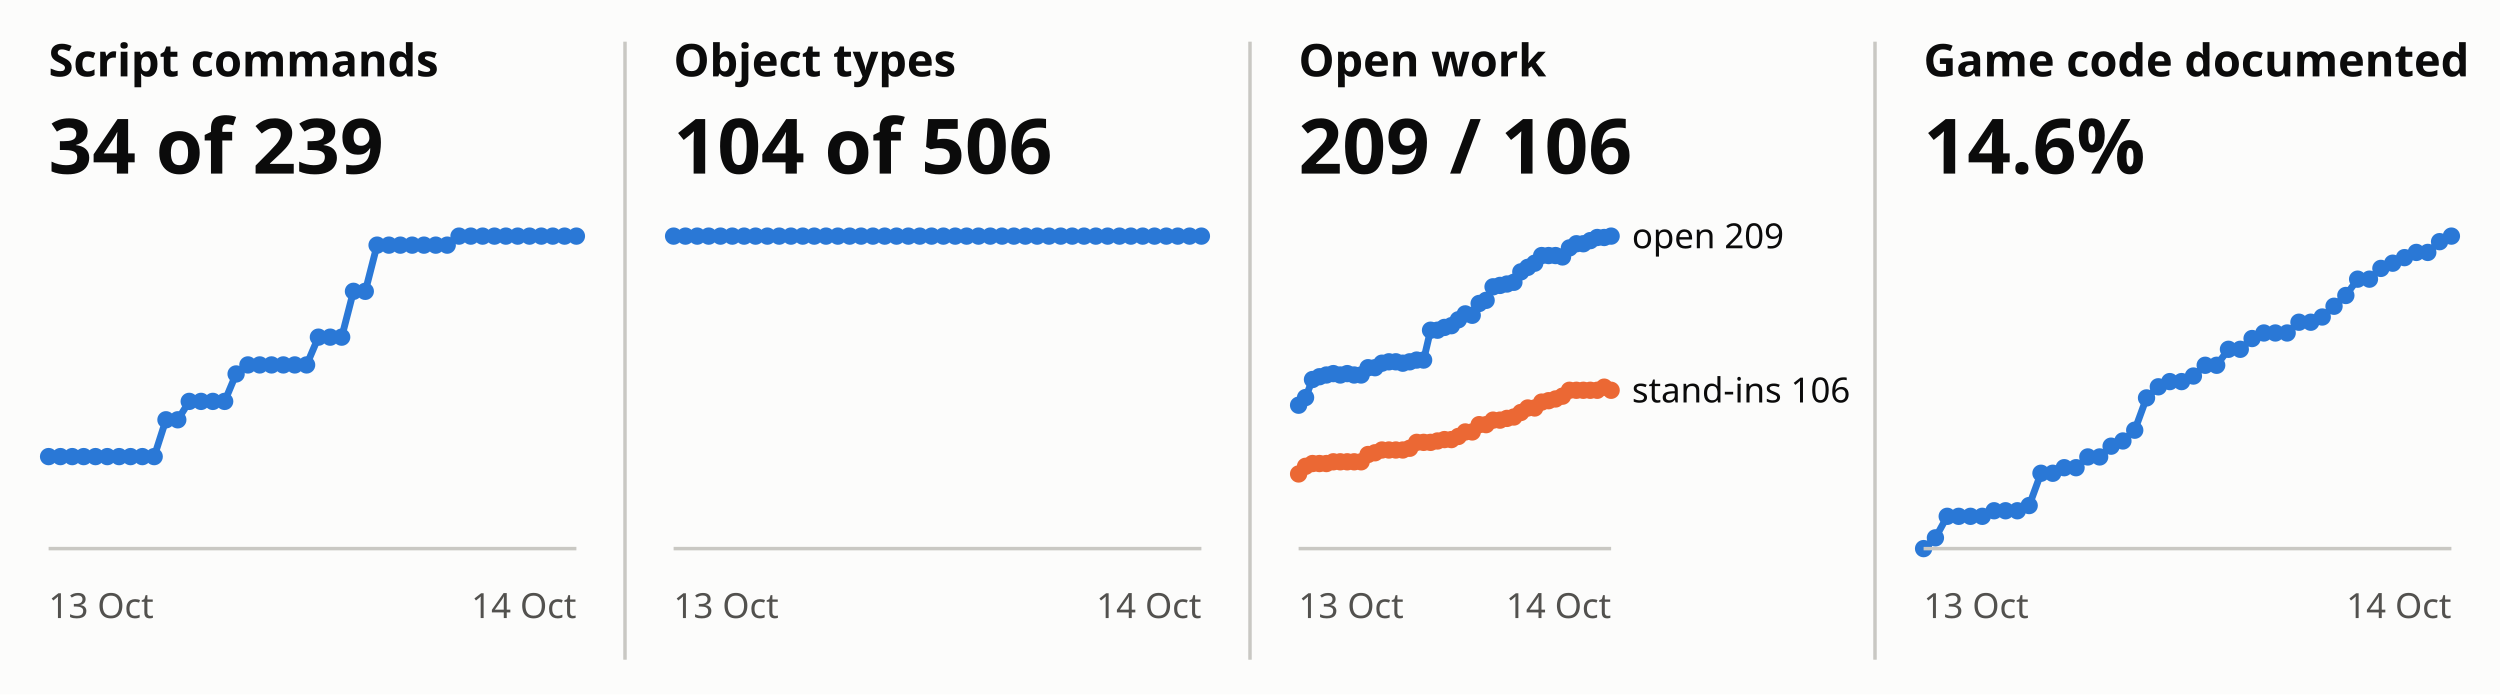
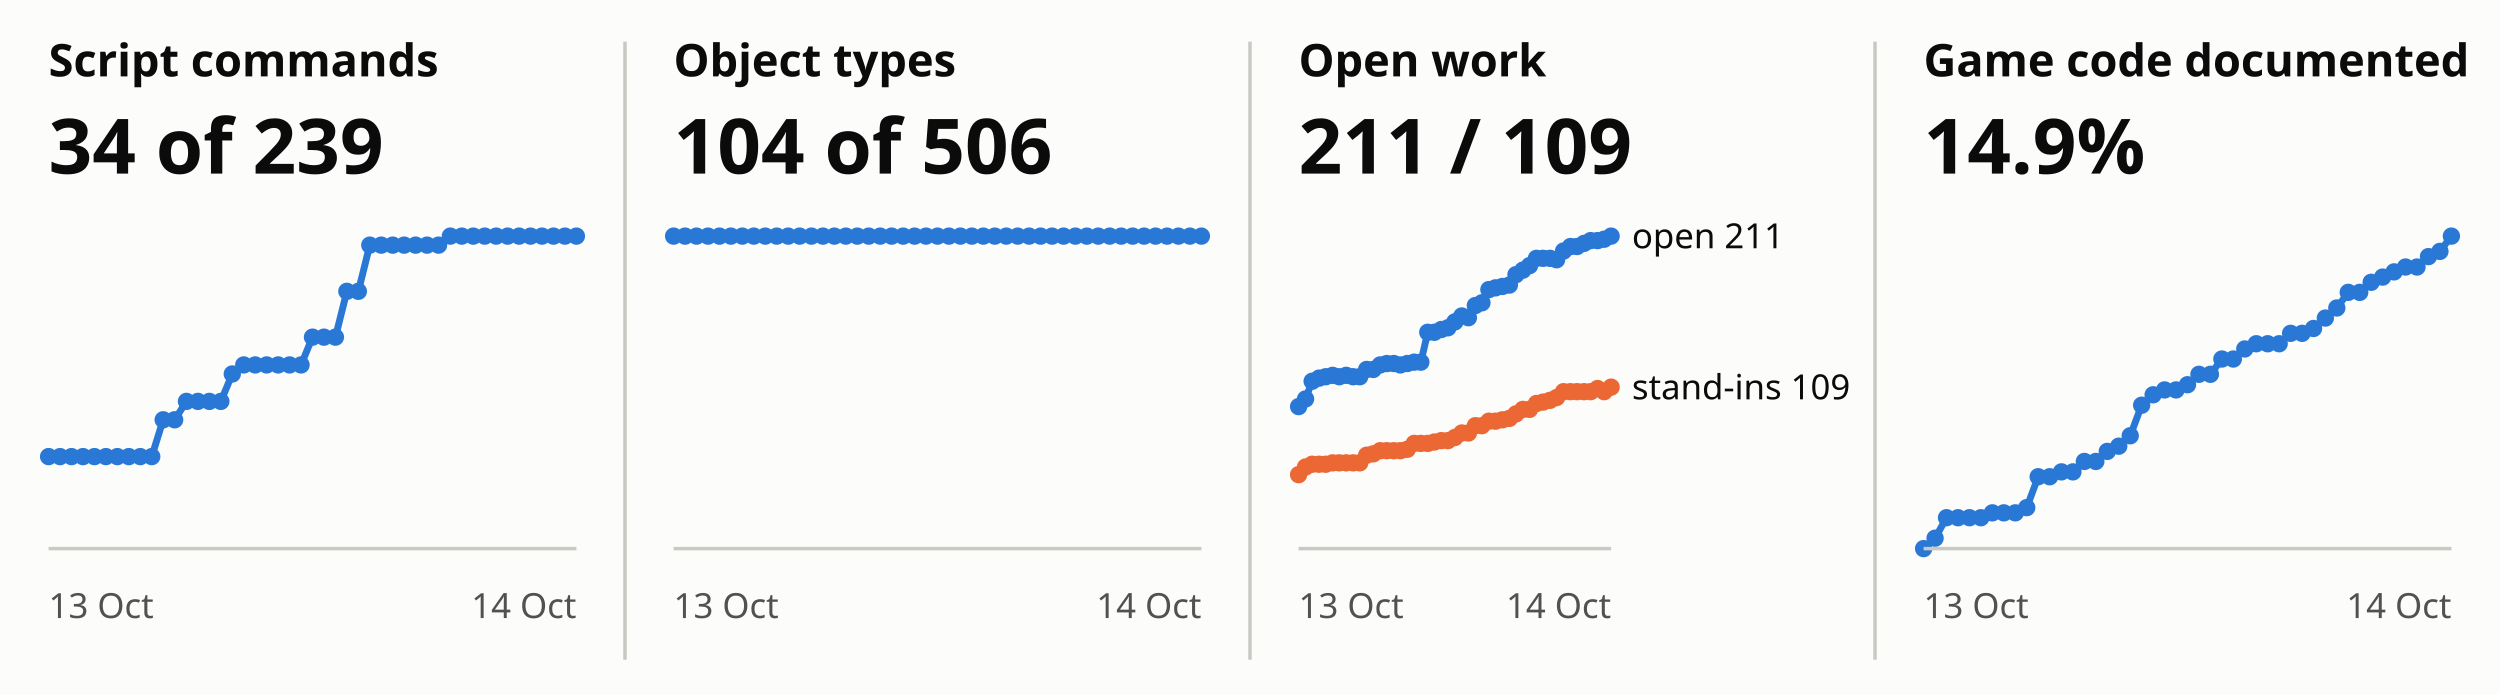
<svg xmlns="http://www.w3.org/2000/svg" width="720" height="200" viewBox="0 0 720 200" role="img">
  <style>
text{font-family:system-ui,sans-serif}
.title{font-size:13px;font-weight:600}
.big{font-size:22px;font-weight:600}
.label{font-size:10px}
.date{font-size:10px}
.surface{fill:#fcfcfb}
.ink{fill:#0b0b0b}
.muted{fill:#52514e}
.rule{stroke:#c9c8c3;stroke-width:1}
.line1{fill:none;stroke:#2a78d6;stroke-width:2;stroke-linejoin:round;stroke-linecap:round}
.dot1{fill:#2a78d6}
.line2{fill:none;stroke:#eb6834;stroke-width:2;stroke-linejoin:round;stroke-linecap:round}
.dot2{fill:#eb6834}
@media (prefers-color-scheme: dark) {
.surface{fill:#1a1a19}
.ink{fill:#f0efec}
.muted{fill:#c3c2b7}
.rule{stroke:#4a4a46}
.line1{stroke:#3987e5}
.dot1{fill:#3987e5}
.line2{stroke:#d95926}
.dot2{fill:#d95926}
}
</style>
  <rect class="surface" width="720" height="200" />
  <text class="title ink" x="14" y="22">Script commands</text>
  <text class="big ink" x="14" y="50">34 of 239</text>
-   <polyline class="line1" points="14.0,131.5 17.4,131.5 20.8,131.5 24.1,131.5 27.5,131.5 30.9,131.5 34.3,131.5 37.6,131.5 41.0,131.5 44.4,131.5 47.8,120.9 51.2,120.9 54.5,115.6 57.9,115.6 61.3,115.6 64.7,115.6 68.0,107.7 71.4,105.1 74.8,105.1 78.2,105.1 81.6,105.1 84.9,105.1 88.3,105.1 91.7,97.1 95.1,97.1 98.4,97.1 101.8,83.9 105.2,83.9 108.6,70.6 112.0,70.6 115.3,70.6 118.7,70.6 122.1,70.6 125.5,70.6 128.8,70.6 132.2,68.0 135.6,68.0 139.0,68.0 142.4,68.0 145.7,68.0 149.1,68.0 152.5,68.0 155.9,68.0 159.2,68.0 162.6,68.0 166.0,68.0" />
+   <polyline class="line1" points="14.0,131.5 17.3,131.5 20.6,131.5 23.9,131.5 27.2,131.5 30.5,131.5 33.8,131.5 37.1,131.5 40.4,131.5 43.7,131.5 47.0,120.9 50.3,120.9 53.7,115.6 57.0,115.6 60.3,115.6 63.6,115.6 66.9,107.7 70.2,105.1 73.5,105.1 76.8,105.1 80.1,105.1 83.4,105.1 86.7,105.1 90.0,97.1 93.3,97.1 96.6,97.1 99.9,83.9 103.2,83.9 106.5,70.6 109.8,70.6 113.1,70.6 116.4,70.6 119.7,70.6 123.0,70.6 126.3,70.6 129.7,68.0 133.0,68.0 136.3,68.0 139.6,68.0 142.9,68.0 146.2,68.0 149.5,68.0 152.8,68.0 156.1,68.0 159.4,68.0 162.7,68.0 166.0,68.0" />
  <circle class="dot1" cx="14.0" cy="131.5" r="2.5" />
-   <circle class="dot1" cx="17.4" cy="131.5" r="2.5" />
-   <circle class="dot1" cx="20.8" cy="131.5" r="2.5" />
-   <circle class="dot1" cx="24.1" cy="131.5" r="2.5" />
-   <circle class="dot1" cx="27.5" cy="131.5" r="2.5" />
-   <circle class="dot1" cx="30.9" cy="131.5" r="2.5" />
-   <circle class="dot1" cx="34.3" cy="131.5" r="2.5" />
-   <circle class="dot1" cx="37.6" cy="131.5" r="2.5" />
-   <circle class="dot1" cx="41.0" cy="131.5" r="2.5" />
-   <circle class="dot1" cx="44.4" cy="131.5" r="2.5" />
-   <circle class="dot1" cx="47.8" cy="120.9" r="2.5" />
-   <circle class="dot1" cx="51.2" cy="120.9" r="2.5" />
-   <circle class="dot1" cx="54.5" cy="115.6" r="2.5" />
-   <circle class="dot1" cx="57.9" cy="115.6" r="2.5" />
-   <circle class="dot1" cx="61.3" cy="115.6" r="2.5" />
-   <circle class="dot1" cx="64.7" cy="115.6" r="2.5" />
-   <circle class="dot1" cx="68.0" cy="107.7" r="2.5" />
-   <circle class="dot1" cx="71.4" cy="105.1" r="2.5" />
-   <circle class="dot1" cx="74.8" cy="105.1" r="2.5" />
-   <circle class="dot1" cx="78.2" cy="105.1" r="2.5" />
-   <circle class="dot1" cx="81.6" cy="105.1" r="2.5" />
-   <circle class="dot1" cx="84.9" cy="105.1" r="2.5" />
-   <circle class="dot1" cx="88.3" cy="105.1" r="2.5" />
-   <circle class="dot1" cx="91.7" cy="97.1" r="2.5" />
-   <circle class="dot1" cx="95.1" cy="97.1" r="2.5" />
-   <circle class="dot1" cx="98.4" cy="97.1" r="2.5" />
-   <circle class="dot1" cx="101.8" cy="83.9" r="2.5" />
-   <circle class="dot1" cx="105.2" cy="83.9" r="2.5" />
-   <circle class="dot1" cx="108.6" cy="70.6" r="2.5" />
-   <circle class="dot1" cx="112.0" cy="70.6" r="2.5" />
-   <circle class="dot1" cx="115.3" cy="70.6" r="2.5" />
-   <circle class="dot1" cx="118.7" cy="70.6" r="2.5" />
-   <circle class="dot1" cx="122.1" cy="70.6" r="2.5" />
-   <circle class="dot1" cx="125.5" cy="70.6" r="2.5" />
-   <circle class="dot1" cx="128.8" cy="70.6" r="2.5" />
-   <circle class="dot1" cx="132.2" cy="68.0" r="2.5" />
-   <circle class="dot1" cx="135.6" cy="68.0" r="2.5" />
-   <circle class="dot1" cx="139.0" cy="68.0" r="2.5" />
-   <circle class="dot1" cx="142.4" cy="68.0" r="2.5" />
-   <circle class="dot1" cx="145.7" cy="68.0" r="2.5" />
-   <circle class="dot1" cx="149.1" cy="68.0" r="2.5" />
-   <circle class="dot1" cx="152.5" cy="68.0" r="2.5" />
-   <circle class="dot1" cx="155.9" cy="68.0" r="2.5" />
-   <circle class="dot1" cx="159.2" cy="68.0" r="2.5" />
-   <circle class="dot1" cx="162.6" cy="68.0" r="2.5" />
+   <circle class="dot1" cx="17.3" cy="131.5" r="2.5" />
+   <circle class="dot1" cx="20.6" cy="131.5" r="2.5" />
+   <circle class="dot1" cx="23.9" cy="131.5" r="2.5" />
+   <circle class="dot1" cx="27.2" cy="131.5" r="2.5" />
+   <circle class="dot1" cx="30.5" cy="131.5" r="2.5" />
+   <circle class="dot1" cx="33.8" cy="131.5" r="2.5" />
+   <circle class="dot1" cx="37.1" cy="131.5" r="2.5" />
+   <circle class="dot1" cx="40.4" cy="131.5" r="2.5" />
+   <circle class="dot1" cx="43.7" cy="131.5" r="2.5" />
+   <circle class="dot1" cx="47.0" cy="120.9" r="2.5" />
+   <circle class="dot1" cx="50.3" cy="120.9" r="2.5" />
+   <circle class="dot1" cx="53.7" cy="115.6" r="2.5" />
+   <circle class="dot1" cx="57.0" cy="115.6" r="2.5" />
+   <circle class="dot1" cx="60.3" cy="115.6" r="2.5" />
+   <circle class="dot1" cx="63.6" cy="115.6" r="2.5" />
+   <circle class="dot1" cx="66.9" cy="107.7" r="2.5" />
+   <circle class="dot1" cx="70.2" cy="105.1" r="2.5" />
+   <circle class="dot1" cx="73.5" cy="105.1" r="2.5" />
+   <circle class="dot1" cx="76.8" cy="105.1" r="2.5" />
+   <circle class="dot1" cx="80.1" cy="105.1" r="2.5" />
+   <circle class="dot1" cx="83.4" cy="105.1" r="2.5" />
+   <circle class="dot1" cx="86.7" cy="105.1" r="2.5" />
+   <circle class="dot1" cx="90.0" cy="97.1" r="2.5" />
+   <circle class="dot1" cx="93.3" cy="97.1" r="2.5" />
+   <circle class="dot1" cx="96.6" cy="97.1" r="2.5" />
+   <circle class="dot1" cx="99.9" cy="83.9" r="2.5" />
+   <circle class="dot1" cx="103.2" cy="83.9" r="2.5" />
+   <circle class="dot1" cx="106.5" cy="70.6" r="2.5" />
+   <circle class="dot1" cx="109.8" cy="70.6" r="2.5" />
+   <circle class="dot1" cx="113.1" cy="70.6" r="2.5" />
+   <circle class="dot1" cx="116.4" cy="70.6" r="2.5" />
+   <circle class="dot1" cx="119.7" cy="70.6" r="2.5" />
+   <circle class="dot1" cx="123.0" cy="70.6" r="2.5" />
+   <circle class="dot1" cx="126.3" cy="70.6" r="2.5" />
+   <circle class="dot1" cx="129.7" cy="68.0" r="2.5" />
+   <circle class="dot1" cx="133.0" cy="68.0" r="2.5" />
+   <circle class="dot1" cx="136.3" cy="68.0" r="2.5" />
+   <circle class="dot1" cx="139.6" cy="68.0" r="2.5" />
+   <circle class="dot1" cx="142.9" cy="68.0" r="2.5" />
+   <circle class="dot1" cx="146.2" cy="68.0" r="2.5" />
+   <circle class="dot1" cx="149.5" cy="68.0" r="2.5" />
+   <circle class="dot1" cx="152.8" cy="68.0" r="2.5" />
+   <circle class="dot1" cx="156.1" cy="68.0" r="2.5" />
+   <circle class="dot1" cx="159.4" cy="68.0" r="2.5" />
+   <circle class="dot1" cx="162.7" cy="68.0" r="2.5" />
  <circle class="dot1" cx="166.0" cy="68.0" r="2.5" />
  <line class="rule" x1="14" y1="158" x2="166" y2="158" />
  <text class="date muted" x="14" y="178">13 Oct</text>
  <text class="date muted" x="166" y="178" text-anchor="end">14 Oct</text>
  <text class="title ink" x="194" y="22">Object types</text>
  <text class="big ink" x="194" y="50">104 of 506</text>
-   <polyline class="line1" points="194.0,68.0 197.4,68.0 200.8,68.0 204.1,68.0 207.5,68.0 210.9,68.0 214.3,68.0 217.6,68.0 221.0,68.0 224.4,68.0 227.8,68.0 231.2,68.0 234.5,68.0 237.9,68.0 241.3,68.0 244.7,68.0 248.0,68.0 251.4,68.0 254.8,68.0 258.2,68.0 261.6,68.0 264.9,68.0 268.3,68.0 271.7,68.0 275.1,68.0 278.4,68.0 281.8,68.0 285.2,68.0 288.6,68.0 292.0,68.0 295.3,68.0 298.7,68.0 302.1,68.0 305.5,68.0 308.8,68.0 312.2,68.0 315.6,68.0 319.0,68.0 322.4,68.0 325.7,68.0 329.1,68.0 332.5,68.0 335.9,68.0 339.2,68.0 342.6,68.0 346.0,68.0" />
+   <polyline class="line1" points="194.0,68.0 197.3,68.0 200.6,68.0 203.9,68.0 207.2,68.0 210.5,68.0 213.8,68.0 217.1,68.0 220.4,68.0 223.7,68.0 227.0,68.0 230.3,68.0 233.7,68.0 237.0,68.0 240.3,68.0 243.6,68.0 246.9,68.0 250.2,68.0 253.5,68.0 256.8,68.0 260.1,68.0 263.4,68.0 266.7,68.0 270.0,68.0 273.3,68.0 276.6,68.0 279.9,68.0 283.2,68.0 286.5,68.0 289.8,68.0 293.1,68.0 296.4,68.0 299.7,68.0 303.0,68.0 306.3,68.0 309.7,68.0 313.0,68.0 316.3,68.0 319.6,68.0 322.9,68.0 326.2,68.0 329.5,68.0 332.8,68.0 336.1,68.0 339.4,68.0 342.7,68.0 346.0,68.0" />
  <circle class="dot1" cx="194.0" cy="68.0" r="2.5" />
-   <circle class="dot1" cx="197.4" cy="68.0" r="2.5" />
-   <circle class="dot1" cx="200.8" cy="68.0" r="2.5" />
-   <circle class="dot1" cx="204.1" cy="68.0" r="2.5" />
-   <circle class="dot1" cx="207.5" cy="68.0" r="2.5" />
-   <circle class="dot1" cx="210.9" cy="68.0" r="2.5" />
-   <circle class="dot1" cx="214.3" cy="68.0" r="2.5" />
-   <circle class="dot1" cx="217.6" cy="68.0" r="2.5" />
-   <circle class="dot1" cx="221.0" cy="68.0" r="2.5" />
-   <circle class="dot1" cx="224.4" cy="68.0" r="2.5" />
-   <circle class="dot1" cx="227.8" cy="68.0" r="2.5" />
-   <circle class="dot1" cx="231.2" cy="68.0" r="2.5" />
-   <circle class="dot1" cx="234.5" cy="68.0" r="2.5" />
-   <circle class="dot1" cx="237.9" cy="68.0" r="2.5" />
-   <circle class="dot1" cx="241.3" cy="68.0" r="2.5" />
-   <circle class="dot1" cx="244.7" cy="68.0" r="2.5" />
-   <circle class="dot1" cx="248.0" cy="68.0" r="2.5" />
-   <circle class="dot1" cx="251.4" cy="68.0" r="2.5" />
-   <circle class="dot1" cx="254.8" cy="68.0" r="2.5" />
-   <circle class="dot1" cx="258.2" cy="68.0" r="2.5" />
-   <circle class="dot1" cx="261.6" cy="68.0" r="2.5" />
-   <circle class="dot1" cx="264.9" cy="68.0" r="2.5" />
-   <circle class="dot1" cx="268.3" cy="68.0" r="2.5" />
-   <circle class="dot1" cx="271.7" cy="68.0" r="2.5" />
-   <circle class="dot1" cx="275.1" cy="68.0" r="2.5" />
-   <circle class="dot1" cx="278.4" cy="68.0" r="2.5" />
-   <circle class="dot1" cx="281.8" cy="68.0" r="2.5" />
-   <circle class="dot1" cx="285.2" cy="68.0" r="2.5" />
-   <circle class="dot1" cx="288.6" cy="68.0" r="2.5" />
-   <circle class="dot1" cx="292.0" cy="68.0" r="2.5" />
-   <circle class="dot1" cx="295.3" cy="68.0" r="2.5" />
-   <circle class="dot1" cx="298.7" cy="68.0" r="2.5" />
-   <circle class="dot1" cx="302.1" cy="68.0" r="2.5" />
-   <circle class="dot1" cx="305.5" cy="68.0" r="2.5" />
-   <circle class="dot1" cx="308.8" cy="68.0" r="2.5" />
-   <circle class="dot1" cx="312.2" cy="68.0" r="2.5" />
-   <circle class="dot1" cx="315.6" cy="68.0" r="2.5" />
-   <circle class="dot1" cx="319.0" cy="68.0" r="2.5" />
-   <circle class="dot1" cx="322.4" cy="68.0" r="2.5" />
-   <circle class="dot1" cx="325.7" cy="68.0" r="2.5" />
-   <circle class="dot1" cx="329.1" cy="68.0" r="2.5" />
-   <circle class="dot1" cx="332.5" cy="68.0" r="2.5" />
-   <circle class="dot1" cx="335.9" cy="68.0" r="2.5" />
-   <circle class="dot1" cx="339.2" cy="68.0" r="2.5" />
-   <circle class="dot1" cx="342.6" cy="68.0" r="2.5" />
+   <circle class="dot1" cx="197.3" cy="68.0" r="2.5" />
+   <circle class="dot1" cx="200.6" cy="68.0" r="2.5" />
+   <circle class="dot1" cx="203.9" cy="68.0" r="2.5" />
+   <circle class="dot1" cx="207.2" cy="68.0" r="2.5" />
+   <circle class="dot1" cx="210.5" cy="68.0" r="2.5" />
+   <circle class="dot1" cx="213.8" cy="68.0" r="2.5" />
+   <circle class="dot1" cx="217.1" cy="68.0" r="2.5" />
+   <circle class="dot1" cx="220.4" cy="68.0" r="2.5" />
+   <circle class="dot1" cx="223.7" cy="68.0" r="2.5" />
+   <circle class="dot1" cx="227.0" cy="68.0" r="2.5" />
+   <circle class="dot1" cx="230.3" cy="68.0" r="2.5" />
+   <circle class="dot1" cx="233.7" cy="68.0" r="2.5" />
+   <circle class="dot1" cx="237.0" cy="68.0" r="2.5" />
+   <circle class="dot1" cx="240.3" cy="68.0" r="2.5" />
+   <circle class="dot1" cx="243.6" cy="68.0" r="2.5" />
+   <circle class="dot1" cx="246.9" cy="68.0" r="2.5" />
+   <circle class="dot1" cx="250.2" cy="68.0" r="2.5" />
+   <circle class="dot1" cx="253.5" cy="68.0" r="2.5" />
+   <circle class="dot1" cx="256.8" cy="68.0" r="2.5" />
+   <circle class="dot1" cx="260.1" cy="68.0" r="2.5" />
+   <circle class="dot1" cx="263.4" cy="68.0" r="2.5" />
+   <circle class="dot1" cx="266.7" cy="68.0" r="2.5" />
+   <circle class="dot1" cx="270.0" cy="68.0" r="2.5" />
+   <circle class="dot1" cx="273.3" cy="68.0" r="2.5" />
+   <circle class="dot1" cx="276.6" cy="68.0" r="2.5" />
+   <circle class="dot1" cx="279.9" cy="68.0" r="2.5" />
+   <circle class="dot1" cx="283.2" cy="68.0" r="2.5" />
+   <circle class="dot1" cx="286.5" cy="68.0" r="2.5" />
+   <circle class="dot1" cx="289.8" cy="68.0" r="2.5" />
+   <circle class="dot1" cx="293.1" cy="68.0" r="2.5" />
+   <circle class="dot1" cx="296.4" cy="68.0" r="2.5" />
+   <circle class="dot1" cx="299.7" cy="68.0" r="2.5" />
+   <circle class="dot1" cx="303.0" cy="68.0" r="2.5" />
+   <circle class="dot1" cx="306.3" cy="68.0" r="2.5" />
+   <circle class="dot1" cx="309.7" cy="68.0" r="2.5" />
+   <circle class="dot1" cx="313.0" cy="68.0" r="2.5" />
+   <circle class="dot1" cx="316.3" cy="68.0" r="2.5" />
+   <circle class="dot1" cx="319.6" cy="68.0" r="2.5" />
+   <circle class="dot1" cx="322.9" cy="68.0" r="2.5" />
+   <circle class="dot1" cx="326.2" cy="68.0" r="2.5" />
+   <circle class="dot1" cx="329.5" cy="68.0" r="2.5" />
+   <circle class="dot1" cx="332.8" cy="68.0" r="2.5" />
+   <circle class="dot1" cx="336.1" cy="68.0" r="2.5" />
+   <circle class="dot1" cx="339.4" cy="68.0" r="2.5" />
+   <circle class="dot1" cx="342.7" cy="68.0" r="2.5" />
  <circle class="dot1" cx="346.0" cy="68.0" r="2.5" />
  <line class="rule" x1="194" y1="158" x2="346" y2="158" />
  <text class="date muted" x="194" y="178">13 Oct</text>
  <text class="date muted" x="346" y="178" text-anchor="end">14 Oct</text>
  <text class="title ink" x="374" y="22">Open work</text>
-   <text class="big ink" x="374" y="50">209 / 106</text>
-   <polyline class="line1" points="374.0,116.7 376.0,114.5 378.0,109.3 380.0,108.5 382.0,108.0 384.0,107.6 386.0,108.0 388.0,107.6 390.0,108.0 392.0,108.0 394.0,105.9 396.0,105.9 398.0,104.6 400.0,104.2 402.0,104.2 404.0,104.6 406.0,104.2 408.0,103.7 410.0,103.7 412.0,95.1 414.0,95.1 416.0,94.3 418.0,93.8 420.0,92.1 422.0,90.4 424.0,90.8 426.0,87.4 428.0,86.5 430.0,82.6 432.0,82.2 434.0,81.8 436.0,81.3 438.0,78.3 440.0,77.0 442.0,75.8 444.0,73.6 446.0,73.6 448.0,73.6 450.0,74.0 452.0,71.4 454.0,70.2 456.0,70.2 458.0,69.3 460.0,68.4 462.0,68.4 464.0,68.0" />
-   <circle class="dot1" cx="374.0" cy="116.7" r="2.5" />
-   <circle class="dot1" cx="376.0" cy="114.5" r="2.5" />
-   <circle class="dot1" cx="378.0" cy="109.3" r="2.5" />
-   <circle class="dot1" cx="380.0" cy="108.5" r="2.5" />
-   <circle class="dot1" cx="382.0" cy="108.0" r="2.5" />
-   <circle class="dot1" cx="384.0" cy="107.6" r="2.5" />
-   <circle class="dot1" cx="386.0" cy="108.0" r="2.5" />
-   <circle class="dot1" cx="388.0" cy="107.6" r="2.5" />
-   <circle class="dot1" cx="390.0" cy="108.0" r="2.5" />
-   <circle class="dot1" cx="392.0" cy="108.0" r="2.5" />
-   <circle class="dot1" cx="394.0" cy="105.9" r="2.5" />
-   <circle class="dot1" cx="396.0" cy="105.9" r="2.5" />
-   <circle class="dot1" cx="398.0" cy="104.6" r="2.5" />
-   <circle class="dot1" cx="400.0" cy="104.2" r="2.5" />
-   <circle class="dot1" cx="402.0" cy="104.2" r="2.5" />
-   <circle class="dot1" cx="404.0" cy="104.6" r="2.5" />
-   <circle class="dot1" cx="406.0" cy="104.2" r="2.5" />
-   <circle class="dot1" cx="408.0" cy="103.7" r="2.5" />
-   <circle class="dot1" cx="410.0" cy="103.7" r="2.5" />
-   <circle class="dot1" cx="412.0" cy="95.1" r="2.5" />
-   <circle class="dot1" cx="414.0" cy="95.1" r="2.5" />
-   <circle class="dot1" cx="416.0" cy="94.3" r="2.5" />
-   <circle class="dot1" cx="418.0" cy="93.8" r="2.5" />
-   <circle class="dot1" cx="420.0" cy="92.1" r="2.5" />
-   <circle class="dot1" cx="422.0" cy="90.4" r="2.5" />
-   <circle class="dot1" cx="424.0" cy="90.8" r="2.5" />
-   <circle class="dot1" cx="426.0" cy="87.4" r="2.5" />
-   <circle class="dot1" cx="428.0" cy="86.5" r="2.5" />
-   <circle class="dot1" cx="430.0" cy="82.6" r="2.5" />
-   <circle class="dot1" cx="432.0" cy="82.2" r="2.5" />
-   <circle class="dot1" cx="434.0" cy="81.8" r="2.5" />
-   <circle class="dot1" cx="436.0" cy="81.3" r="2.5" />
-   <circle class="dot1" cx="438.0" cy="78.3" r="2.5" />
-   <circle class="dot1" cx="440.0" cy="77.0" r="2.5" />
-   <circle class="dot1" cx="442.0" cy="75.8" r="2.5" />
-   <circle class="dot1" cx="444.0" cy="73.6" r="2.5" />
-   <circle class="dot1" cx="446.0" cy="73.6" r="2.5" />
-   <circle class="dot1" cx="448.0" cy="73.6" r="2.5" />
-   <circle class="dot1" cx="450.0" cy="74.0" r="2.5" />
-   <circle class="dot1" cx="452.0" cy="71.4" r="2.5" />
-   <circle class="dot1" cx="454.0" cy="70.2" r="2.5" />
-   <circle class="dot1" cx="456.0" cy="70.2" r="2.5" />
-   <circle class="dot1" cx="458.0" cy="69.3" r="2.5" />
-   <circle class="dot1" cx="460.0" cy="68.4" r="2.5" />
-   <circle class="dot1" cx="462.0" cy="68.4" r="2.5" />
+   <text class="big ink" x="374" y="50">211 / 109</text>
+   <polyline class="line1" points="374.0,117.1 376.0,114.9 377.9,109.8 379.9,108.9 381.8,108.5 383.8,108.1 385.7,108.5 387.7,108.1 389.7,108.5 391.6,108.5 393.6,106.4 395.5,106.4 397.5,105.1 399.4,104.7 401.4,104.7 403.3,105.1 405.3,104.7 407.3,104.3 409.2,104.3 411.2,95.7 413.1,95.7 415.1,94.9 417.0,94.4 419.0,92.7 421.0,91.0 422.9,91.5 424.9,88.0 426.8,87.2 428.8,83.4 430.7,82.9 432.7,82.5 434.7,82.1 436.6,79.1 438.6,77.8 440.5,76.5 442.5,74.4 444.4,74.4 446.4,74.4 448.3,74.8 450.3,72.3 452.3,71.0 454.2,71.0 456.2,70.1 458.1,69.3 460.1,69.3 462.0,68.9 464.0,68.0" />
+   <circle class="dot1" cx="374.0" cy="117.1" r="2.5" />
+   <circle class="dot1" cx="376.0" cy="114.9" r="2.5" />
+   <circle class="dot1" cx="377.9" cy="109.8" r="2.5" />
+   <circle class="dot1" cx="379.9" cy="108.9" r="2.5" />
+   <circle class="dot1" cx="381.8" cy="108.5" r="2.5" />
+   <circle class="dot1" cx="383.8" cy="108.1" r="2.5" />
+   <circle class="dot1" cx="385.7" cy="108.5" r="2.5" />
+   <circle class="dot1" cx="387.7" cy="108.1" r="2.5" />
+   <circle class="dot1" cx="389.7" cy="108.5" r="2.5" />
+   <circle class="dot1" cx="391.6" cy="108.5" r="2.5" />
+   <circle class="dot1" cx="393.6" cy="106.4" r="2.5" />
+   <circle class="dot1" cx="395.5" cy="106.4" r="2.5" />
+   <circle class="dot1" cx="397.5" cy="105.1" r="2.5" />
+   <circle class="dot1" cx="399.4" cy="104.7" r="2.5" />
+   <circle class="dot1" cx="401.4" cy="104.7" r="2.5" />
+   <circle class="dot1" cx="403.3" cy="105.1" r="2.5" />
+   <circle class="dot1" cx="405.3" cy="104.7" r="2.5" />
+   <circle class="dot1" cx="407.3" cy="104.3" r="2.5" />
+   <circle class="dot1" cx="409.2" cy="104.3" r="2.5" />
+   <circle class="dot1" cx="411.2" cy="95.7" r="2.5" />
+   <circle class="dot1" cx="413.1" cy="95.7" r="2.5" />
+   <circle class="dot1" cx="415.1" cy="94.9" r="2.5" />
+   <circle class="dot1" cx="417.0" cy="94.4" r="2.5" />
+   <circle class="dot1" cx="419.0" cy="92.7" r="2.5" />
+   <circle class="dot1" cx="421.0" cy="91.0" r="2.5" />
+   <circle class="dot1" cx="422.9" cy="91.5" r="2.5" />
+   <circle class="dot1" cx="424.9" cy="88.0" r="2.5" />
+   <circle class="dot1" cx="426.8" cy="87.2" r="2.5" />
+   <circle class="dot1" cx="428.8" cy="83.4" r="2.5" />
+   <circle class="dot1" cx="430.7" cy="82.9" r="2.5" />
+   <circle class="dot1" cx="432.7" cy="82.5" r="2.5" />
+   <circle class="dot1" cx="434.7" cy="82.1" r="2.5" />
+   <circle class="dot1" cx="436.6" cy="79.1" r="2.5" />
+   <circle class="dot1" cx="438.6" cy="77.8" r="2.5" />
+   <circle class="dot1" cx="440.5" cy="76.5" r="2.5" />
+   <circle class="dot1" cx="442.5" cy="74.4" r="2.5" />
+   <circle class="dot1" cx="444.4" cy="74.4" r="2.5" />
+   <circle class="dot1" cx="446.4" cy="74.4" r="2.5" />
+   <circle class="dot1" cx="448.3" cy="74.8" r="2.5" />
+   <circle class="dot1" cx="450.3" cy="72.3" r="2.5" />
+   <circle class="dot1" cx="452.3" cy="71.0" r="2.5" />
+   <circle class="dot1" cx="454.2" cy="71.0" r="2.5" />
+   <circle class="dot1" cx="456.2" cy="70.1" r="2.5" />
+   <circle class="dot1" cx="458.1" cy="69.3" r="2.5" />
+   <circle class="dot1" cx="460.1" cy="69.3" r="2.5" />
+   <circle class="dot1" cx="462.0" cy="68.9" r="2.5" />
  <circle class="dot1" cx="464.0" cy="68.0" r="2.5" />
-   <polyline class="line2" points="374.0,136.5 376.0,134.3 378.0,133.5 380.0,133.5 382.0,133.5 384.0,133.0 386.0,133.0 388.0,133.0 390.0,133.0 392.0,133.0 394.0,130.9 396.0,130.4 398.0,129.6 400.0,129.6 402.0,129.6 404.0,129.6 406.0,129.1 408.0,127.4 410.0,127.4 412.0,127.4 414.0,127.0 416.0,126.6 418.0,126.6 420.0,125.7 422.0,124.4 424.0,124.4 426.0,122.3 428.0,122.3 430.0,121.0 432.0,121.0 434.0,120.5 436.0,120.1 438.0,118.8 440.0,117.5 442.0,117.5 444.0,115.8 446.0,115.4 448.0,114.9 450.0,114.1 452.0,112.4 454.0,112.4 456.0,112.4 458.0,112.4 460.0,112.4 462.0,111.5 464.0,112.4" />
-   <circle class="dot2" cx="374.0" cy="136.5" r="2.5" />
-   <circle class="dot2" cx="376.0" cy="134.3" r="2.5" />
-   <circle class="dot2" cx="378.0" cy="133.5" r="2.5" />
-   <circle class="dot2" cx="380.0" cy="133.5" r="2.5" />
-   <circle class="dot2" cx="382.0" cy="133.5" r="2.5" />
-   <circle class="dot2" cx="384.0" cy="133.0" r="2.5" />
-   <circle class="dot2" cx="386.0" cy="133.0" r="2.5" />
-   <circle class="dot2" cx="388.0" cy="133.0" r="2.5" />
-   <circle class="dot2" cx="390.0" cy="133.0" r="2.5" />
-   <circle class="dot2" cx="392.0" cy="133.0" r="2.5" />
-   <circle class="dot2" cx="394.0" cy="130.9" r="2.5" />
-   <circle class="dot2" cx="396.0" cy="130.4" r="2.5" />
-   <circle class="dot2" cx="398.0" cy="129.6" r="2.5" />
-   <circle class="dot2" cx="400.0" cy="129.6" r="2.5" />
-   <circle class="dot2" cx="402.0" cy="129.6" r="2.5" />
-   <circle class="dot2" cx="404.0" cy="129.6" r="2.5" />
-   <circle class="dot2" cx="406.0" cy="129.1" r="2.5" />
-   <circle class="dot2" cx="408.0" cy="127.4" r="2.5" />
-   <circle class="dot2" cx="410.0" cy="127.4" r="2.5" />
-   <circle class="dot2" cx="412.0" cy="127.4" r="2.5" />
-   <circle class="dot2" cx="414.0" cy="127.0" r="2.5" />
-   <circle class="dot2" cx="416.0" cy="126.6" r="2.5" />
-   <circle class="dot2" cx="418.0" cy="126.6" r="2.5" />
-   <circle class="dot2" cx="420.0" cy="125.7" r="2.5" />
-   <circle class="dot2" cx="422.0" cy="124.4" r="2.5" />
-   <circle class="dot2" cx="424.0" cy="124.4" r="2.5" />
-   <circle class="dot2" cx="426.0" cy="122.3" r="2.5" />
-   <circle class="dot2" cx="428.0" cy="122.3" r="2.5" />
-   <circle class="dot2" cx="430.0" cy="121.0" r="2.5" />
-   <circle class="dot2" cx="432.0" cy="121.0" r="2.5" />
-   <circle class="dot2" cx="434.0" cy="120.5" r="2.5" />
-   <circle class="dot2" cx="436.0" cy="120.1" r="2.5" />
-   <circle class="dot2" cx="438.0" cy="118.8" r="2.5" />
-   <circle class="dot2" cx="440.0" cy="117.5" r="2.5" />
-   <circle class="dot2" cx="442.0" cy="117.5" r="2.5" />
-   <circle class="dot2" cx="444.0" cy="115.8" r="2.5" />
-   <circle class="dot2" cx="446.0" cy="115.4" r="2.5" />
-   <circle class="dot2" cx="448.0" cy="114.9" r="2.5" />
-   <circle class="dot2" cx="450.0" cy="114.1" r="2.5" />
-   <circle class="dot2" cx="452.0" cy="112.4" r="2.5" />
-   <circle class="dot2" cx="454.0" cy="112.4" r="2.5" />
-   <circle class="dot2" cx="456.0" cy="112.4" r="2.5" />
-   <circle class="dot2" cx="458.0" cy="112.4" r="2.5" />
-   <circle class="dot2" cx="460.0" cy="112.4" r="2.5" />
-   <circle class="dot2" cx="462.0" cy="111.5" r="2.5" />
-   <circle class="dot2" cx="464.0" cy="112.4" r="2.5" />
+   <polyline class="line2" points="374.0,136.7 376.0,134.5 377.9,133.7 379.9,133.7 381.8,133.7 383.8,133.3 385.7,133.3 387.7,133.3 389.7,133.3 391.6,133.3 393.6,131.1 395.5,130.7 397.5,129.8 399.4,129.8 401.4,129.8 403.3,129.8 405.3,129.4 407.3,127.7 409.2,127.7 411.2,127.7 413.1,127.3 415.1,126.9 417.0,126.9 419.0,126.0 421.0,124.7 422.9,124.7 424.9,122.6 426.8,122.6 428.8,121.3 430.7,121.3 432.7,120.9 434.7,120.5 436.6,119.2 438.6,117.9 440.5,117.9 442.5,116.2 444.4,115.8 446.4,115.3 448.3,114.5 450.3,112.8 452.3,112.8 454.2,112.8 456.2,112.8 458.1,112.8 460.1,111.9 462.0,112.8 464.0,111.5" />
+   <circle class="dot2" cx="374.0" cy="136.7" r="2.5" />
+   <circle class="dot2" cx="376.0" cy="134.5" r="2.5" />
+   <circle class="dot2" cx="377.9" cy="133.7" r="2.5" />
+   <circle class="dot2" cx="379.9" cy="133.7" r="2.5" />
+   <circle class="dot2" cx="381.8" cy="133.7" r="2.5" />
+   <circle class="dot2" cx="383.8" cy="133.3" r="2.5" />
+   <circle class="dot2" cx="385.7" cy="133.3" r="2.5" />
+   <circle class="dot2" cx="387.7" cy="133.3" r="2.5" />
+   <circle class="dot2" cx="389.7" cy="133.3" r="2.5" />
+   <circle class="dot2" cx="391.6" cy="133.3" r="2.5" />
+   <circle class="dot2" cx="393.6" cy="131.1" r="2.5" />
+   <circle class="dot2" cx="395.5" cy="130.7" r="2.5" />
+   <circle class="dot2" cx="397.5" cy="129.8" r="2.5" />
+   <circle class="dot2" cx="399.4" cy="129.8" r="2.5" />
+   <circle class="dot2" cx="401.4" cy="129.8" r="2.5" />
+   <circle class="dot2" cx="403.3" cy="129.8" r="2.5" />
+   <circle class="dot2" cx="405.3" cy="129.4" r="2.5" />
+   <circle class="dot2" cx="407.3" cy="127.7" r="2.5" />
+   <circle class="dot2" cx="409.2" cy="127.7" r="2.5" />
+   <circle class="dot2" cx="411.2" cy="127.7" r="2.5" />
+   <circle class="dot2" cx="413.1" cy="127.3" r="2.5" />
+   <circle class="dot2" cx="415.1" cy="126.9" r="2.5" />
+   <circle class="dot2" cx="417.0" cy="126.9" r="2.5" />
+   <circle class="dot2" cx="419.0" cy="126.0" r="2.5" />
+   <circle class="dot2" cx="421.0" cy="124.7" r="2.5" />
+   <circle class="dot2" cx="422.9" cy="124.7" r="2.5" />
+   <circle class="dot2" cx="424.9" cy="122.6" r="2.5" />
+   <circle class="dot2" cx="426.8" cy="122.6" r="2.5" />
+   <circle class="dot2" cx="428.8" cy="121.3" r="2.5" />
+   <circle class="dot2" cx="430.7" cy="121.3" r="2.5" />
+   <circle class="dot2" cx="432.7" cy="120.9" r="2.5" />
+   <circle class="dot2" cx="434.7" cy="120.5" r="2.5" />
+   <circle class="dot2" cx="436.6" cy="119.2" r="2.5" />
+   <circle class="dot2" cx="438.6" cy="117.9" r="2.5" />
+   <circle class="dot2" cx="440.5" cy="117.9" r="2.5" />
+   <circle class="dot2" cx="442.5" cy="116.2" r="2.5" />
+   <circle class="dot2" cx="444.4" cy="115.8" r="2.5" />
+   <circle class="dot2" cx="446.4" cy="115.3" r="2.5" />
+   <circle class="dot2" cx="448.3" cy="114.5" r="2.5" />
+   <circle class="dot2" cx="450.3" cy="112.8" r="2.5" />
+   <circle class="dot2" cx="452.3" cy="112.8" r="2.5" />
+   <circle class="dot2" cx="454.2" cy="112.8" r="2.5" />
+   <circle class="dot2" cx="456.2" cy="112.8" r="2.5" />
+   <circle class="dot2" cx="458.1" cy="112.8" r="2.5" />
+   <circle class="dot2" cx="460.1" cy="111.9" r="2.5" />
+   <circle class="dot2" cx="462.0" cy="112.8" r="2.5" />
+   <circle class="dot2" cx="464.0" cy="111.5" r="2.5" />
  <line class="rule" x1="374" y1="158" x2="464" y2="158" />
  <text class="date muted" x="374" y="178">13 Oct</text>
  <text class="date muted" x="464" y="178" text-anchor="end">14 Oct</text>
-   <text class="label ink" x="470" y="71.5">open 209</text>
-   <text class="label ink" x="470" y="115.9">stand-ins 106</text>
+   <text class="label ink" x="470" y="71.5">open 211</text>
+   <text class="label ink" x="470" y="115.0">stand-ins 109</text>
  <text class="title ink" x="554" y="22">Game code documented</text>
-   <text class="big ink" x="554" y="50">14.6%</text>
-   <polyline class="line1" points="554.0,158.0 557.4,154.9 560.8,148.7 564.1,148.7 567.5,148.7 570.9,148.7 574.3,147.1 577.6,147.1 581.0,147.1 584.4,145.6 587.8,136.3 591.2,136.3 594.5,134.7 597.9,134.7 601.3,131.6 604.7,131.6 608.0,128.5 611.4,127.0 614.8,123.9 618.2,114.6 621.6,111.4 624.9,109.9 628.3,109.9 631.7,108.3 635.1,105.2 638.4,105.2 641.8,100.6 645.2,100.6 648.6,97.5 652.0,95.9 655.3,95.9 658.7,95.9 662.1,92.8 665.5,92.8 668.8,91.3 672.2,88.2 675.6,85.1 679.0,80.4 682.4,80.4 685.7,77.3 689.1,75.8 692.5,74.2 695.9,72.7 699.2,72.7 702.6,69.6 706.0,68.0" />
+   <text class="big ink" x="554" y="50">14.9%</text>
+   <polyline class="line1" points="554.0,158.0 557.3,155.0 560.6,149.1 563.9,149.1 567.2,149.1 570.5,149.1 573.8,147.7 577.1,147.7 580.4,147.7 583.7,146.2 587.0,137.3 590.3,137.3 593.7,135.9 597.0,135.9 600.3,132.9 603.6,132.9 606.9,130.0 610.2,128.5 613.5,125.5 616.8,116.7 620.1,113.7 623.4,112.3 626.7,112.3 630.0,110.8 633.3,107.8 636.6,107.8 639.9,103.4 643.2,103.4 646.5,100.5 649.8,99.0 653.1,99.0 656.4,99.0 659.7,96.0 663.0,96.0 666.3,94.6 669.7,91.6 673.0,88.7 676.3,84.2 679.6,84.2 682.9,81.3 686.2,79.8 689.5,78.3 692.8,76.9 696.1,76.9 699.4,73.9 702.7,72.4 706.0,68.0" />
  <circle class="dot1" cx="554.0" cy="158.0" r="2.5" />
-   <circle class="dot1" cx="557.4" cy="154.9" r="2.5" />
-   <circle class="dot1" cx="560.8" cy="148.7" r="2.5" />
-   <circle class="dot1" cx="564.1" cy="148.7" r="2.5" />
-   <circle class="dot1" cx="567.5" cy="148.7" r="2.5" />
-   <circle class="dot1" cx="570.9" cy="148.7" r="2.5" />
-   <circle class="dot1" cx="574.3" cy="147.1" r="2.5" />
-   <circle class="dot1" cx="577.6" cy="147.1" r="2.5" />
-   <circle class="dot1" cx="581.0" cy="147.1" r="2.5" />
-   <circle class="dot1" cx="584.4" cy="145.6" r="2.5" />
-   <circle class="dot1" cx="587.8" cy="136.3" r="2.5" />
-   <circle class="dot1" cx="591.2" cy="136.3" r="2.5" />
-   <circle class="dot1" cx="594.5" cy="134.7" r="2.5" />
-   <circle class="dot1" cx="597.9" cy="134.7" r="2.5" />
-   <circle class="dot1" cx="601.3" cy="131.6" r="2.5" />
-   <circle class="dot1" cx="604.7" cy="131.6" r="2.5" />
-   <circle class="dot1" cx="608.0" cy="128.5" r="2.5" />
-   <circle class="dot1" cx="611.4" cy="127.0" r="2.5" />
-   <circle class="dot1" cx="614.8" cy="123.9" r="2.5" />
-   <circle class="dot1" cx="618.2" cy="114.6" r="2.5" />
-   <circle class="dot1" cx="621.6" cy="111.4" r="2.5" />
-   <circle class="dot1" cx="624.9" cy="109.9" r="2.5" />
-   <circle class="dot1" cx="628.3" cy="109.9" r="2.5" />
-   <circle class="dot1" cx="631.7" cy="108.3" r="2.5" />
-   <circle class="dot1" cx="635.1" cy="105.2" r="2.5" />
-   <circle class="dot1" cx="638.4" cy="105.2" r="2.5" />
-   <circle class="dot1" cx="641.8" cy="100.6" r="2.5" />
-   <circle class="dot1" cx="645.2" cy="100.6" r="2.5" />
-   <circle class="dot1" cx="648.6" cy="97.5" r="2.5" />
-   <circle class="dot1" cx="652.0" cy="95.9" r="2.5" />
-   <circle class="dot1" cx="655.3" cy="95.9" r="2.5" />
-   <circle class="dot1" cx="658.7" cy="95.9" r="2.5" />
-   <circle class="dot1" cx="662.1" cy="92.8" r="2.5" />
-   <circle class="dot1" cx="665.5" cy="92.8" r="2.5" />
-   <circle class="dot1" cx="668.8" cy="91.3" r="2.5" />
-   <circle class="dot1" cx="672.2" cy="88.2" r="2.5" />
-   <circle class="dot1" cx="675.6" cy="85.1" r="2.5" />
-   <circle class="dot1" cx="679.0" cy="80.4" r="2.5" />
-   <circle class="dot1" cx="682.4" cy="80.4" r="2.5" />
-   <circle class="dot1" cx="685.7" cy="77.3" r="2.5" />
-   <circle class="dot1" cx="689.1" cy="75.8" r="2.5" />
-   <circle class="dot1" cx="692.5" cy="74.2" r="2.5" />
-   <circle class="dot1" cx="695.9" cy="72.7" r="2.5" />
-   <circle class="dot1" cx="699.2" cy="72.7" r="2.5" />
-   <circle class="dot1" cx="702.6" cy="69.6" r="2.5" />
+   <circle class="dot1" cx="557.3" cy="155.0" r="2.5" />
+   <circle class="dot1" cx="560.6" cy="149.1" r="2.5" />
+   <circle class="dot1" cx="563.9" cy="149.1" r="2.5" />
+   <circle class="dot1" cx="567.2" cy="149.1" r="2.5" />
+   <circle class="dot1" cx="570.5" cy="149.1" r="2.5" />
+   <circle class="dot1" cx="573.8" cy="147.7" r="2.5" />
+   <circle class="dot1" cx="577.1" cy="147.7" r="2.5" />
+   <circle class="dot1" cx="580.4" cy="147.7" r="2.5" />
+   <circle class="dot1" cx="583.7" cy="146.2" r="2.5" />
+   <circle class="dot1" cx="587.0" cy="137.3" r="2.5" />
+   <circle class="dot1" cx="590.3" cy="137.3" r="2.5" />
+   <circle class="dot1" cx="593.7" cy="135.9" r="2.5" />
+   <circle class="dot1" cx="597.0" cy="135.9" r="2.5" />
+   <circle class="dot1" cx="600.3" cy="132.9" r="2.5" />
+   <circle class="dot1" cx="603.6" cy="132.9" r="2.5" />
+   <circle class="dot1" cx="606.9" cy="130.0" r="2.5" />
+   <circle class="dot1" cx="610.2" cy="128.5" r="2.5" />
+   <circle class="dot1" cx="613.5" cy="125.5" r="2.5" />
+   <circle class="dot1" cx="616.8" cy="116.7" r="2.5" />
+   <circle class="dot1" cx="620.1" cy="113.7" r="2.5" />
+   <circle class="dot1" cx="623.4" cy="112.3" r="2.5" />
+   <circle class="dot1" cx="626.7" cy="112.3" r="2.5" />
+   <circle class="dot1" cx="630.0" cy="110.8" r="2.5" />
+   <circle class="dot1" cx="633.3" cy="107.8" r="2.5" />
+   <circle class="dot1" cx="636.6" cy="107.8" r="2.5" />
+   <circle class="dot1" cx="639.9" cy="103.4" r="2.5" />
+   <circle class="dot1" cx="643.2" cy="103.4" r="2.5" />
+   <circle class="dot1" cx="646.5" cy="100.5" r="2.5" />
+   <circle class="dot1" cx="649.8" cy="99.0" r="2.5" />
+   <circle class="dot1" cx="653.1" cy="99.0" r="2.5" />
+   <circle class="dot1" cx="656.4" cy="99.0" r="2.5" />
+   <circle class="dot1" cx="659.7" cy="96.0" r="2.5" />
+   <circle class="dot1" cx="663.0" cy="96.0" r="2.5" />
+   <circle class="dot1" cx="666.3" cy="94.6" r="2.5" />
+   <circle class="dot1" cx="669.7" cy="91.6" r="2.5" />
+   <circle class="dot1" cx="673.0" cy="88.7" r="2.5" />
+   <circle class="dot1" cx="676.3" cy="84.2" r="2.5" />
+   <circle class="dot1" cx="679.6" cy="84.2" r="2.5" />
+   <circle class="dot1" cx="682.9" cy="81.3" r="2.5" />
+   <circle class="dot1" cx="686.2" cy="79.8" r="2.5" />
+   <circle class="dot1" cx="689.5" cy="78.3" r="2.5" />
+   <circle class="dot1" cx="692.8" cy="76.9" r="2.5" />
+   <circle class="dot1" cx="696.1" cy="76.9" r="2.5" />
+   <circle class="dot1" cx="699.4" cy="73.9" r="2.5" />
+   <circle class="dot1" cx="702.7" cy="72.4" r="2.5" />
  <circle class="dot1" cx="706.0" cy="68.0" r="2.5" />
  <line class="rule" x1="554" y1="158" x2="706" y2="158" />
  <text class="date muted" x="554" y="178">13 Oct</text>
  <text class="date muted" x="706" y="178" text-anchor="end">14 Oct</text>
  <line class="rule" x1="180" y1="12" x2="180" y2="190" />
  <line class="rule" x1="360" y1="12" x2="360" y2="190" />
  <line class="rule" x1="540" y1="12" x2="540" y2="190" />
</svg>
